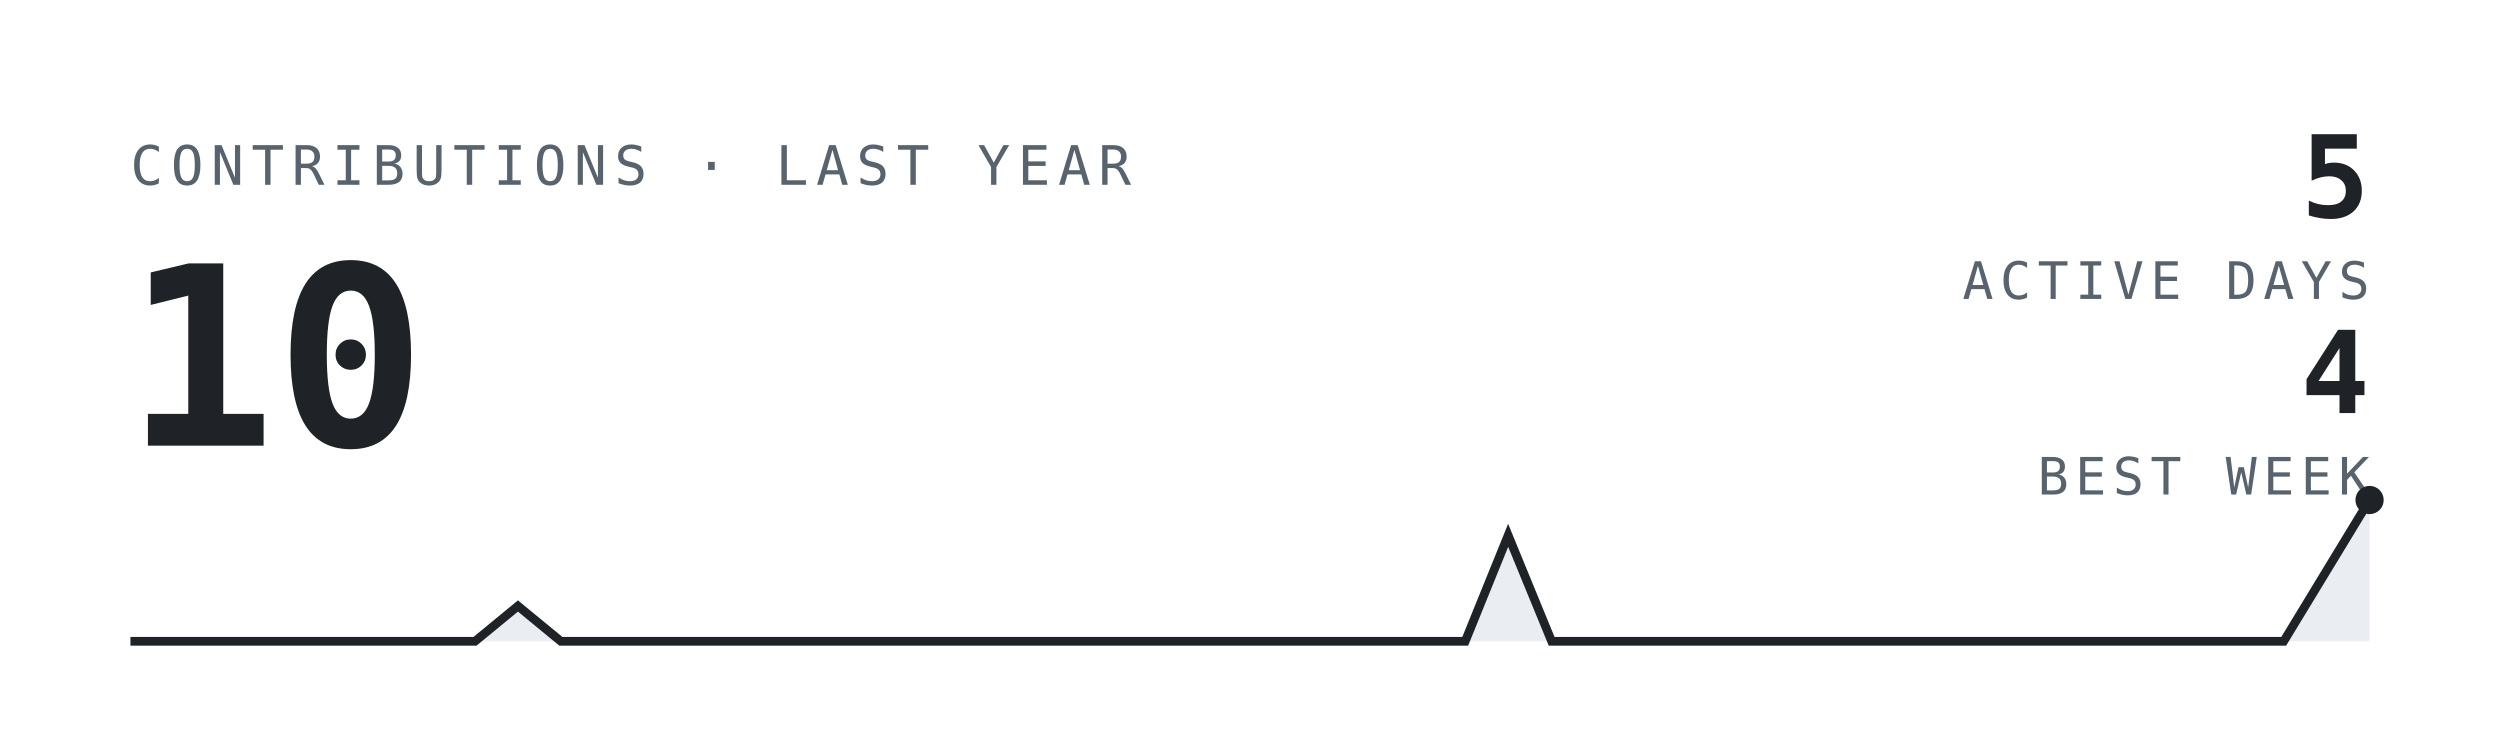
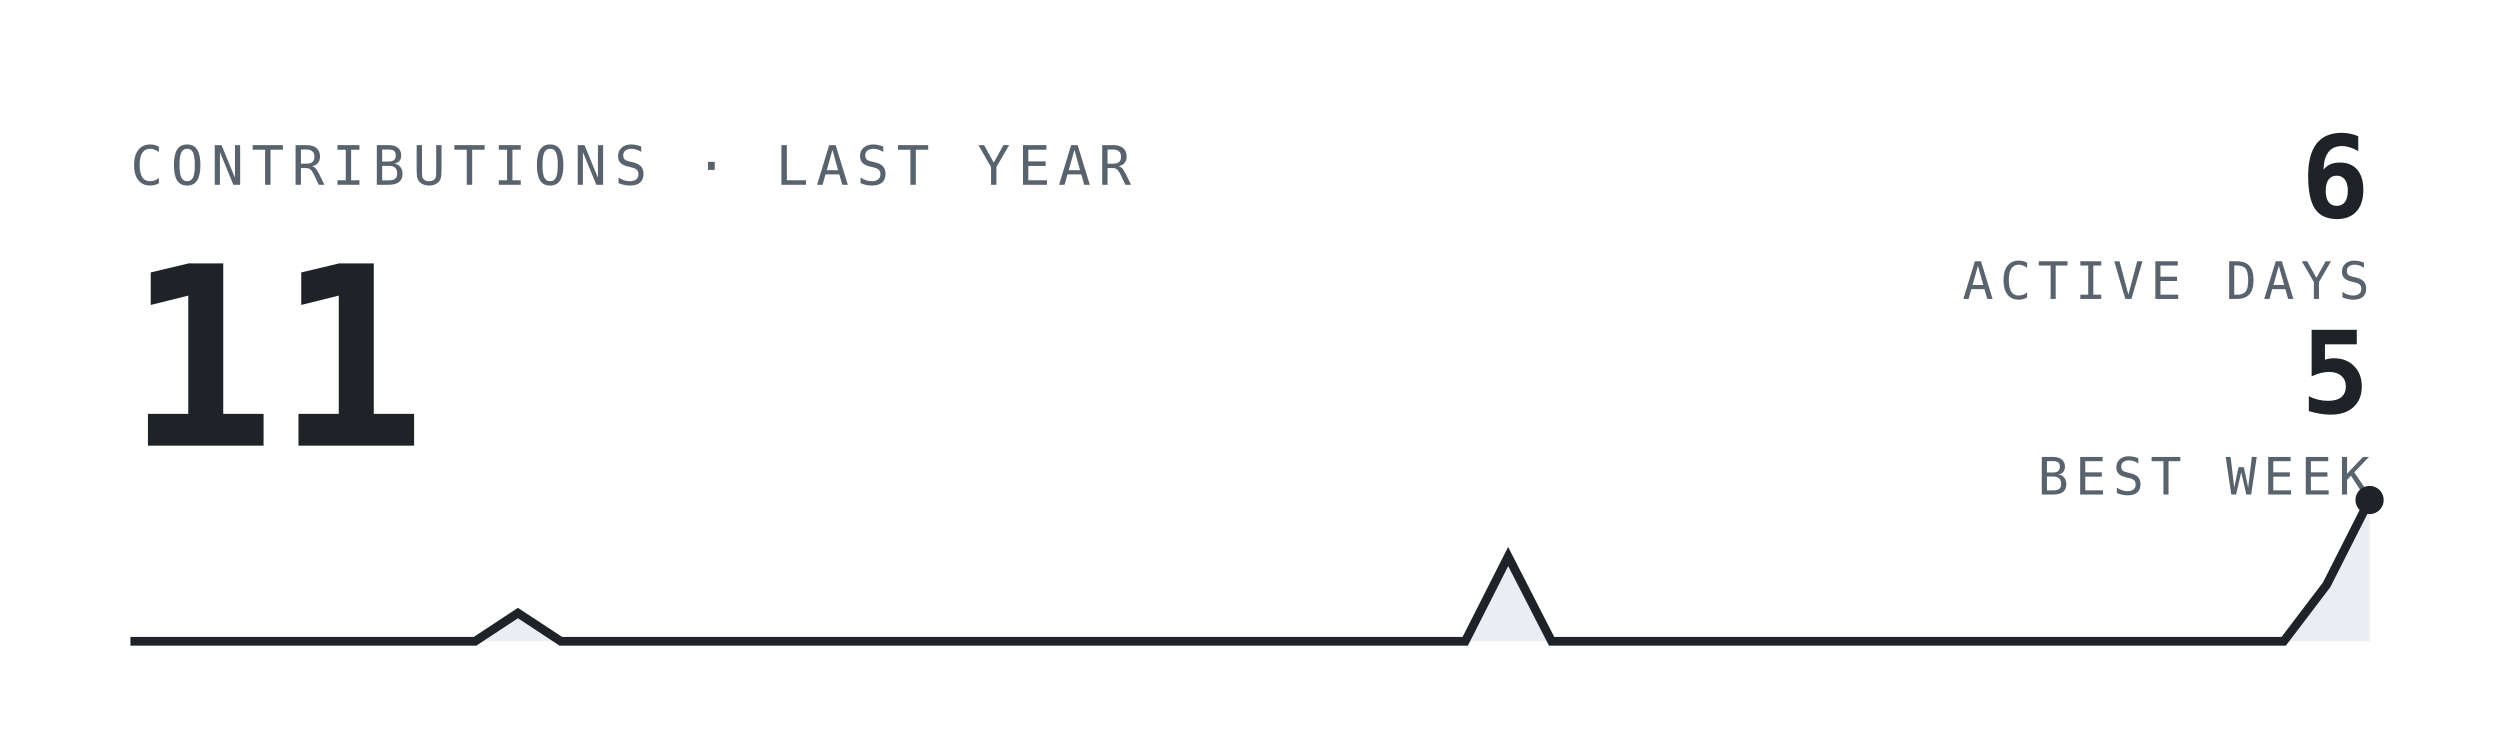
<svg xmlns="http://www.w3.org/2000/svg" viewBox="0 0 460 138" width="460" font-family="'JetBrains Mono', ui-monospace, SFMono-Regular, monospace">
  <style>
  .s{fill:#1f2328}  .m{fill:#59636e}  .t{fill:#d0d7de}
  .stk{stroke:#1f2328}  .trk{fill:#eaeef2}
  @media(prefers-color-scheme:dark){
    .s{fill:#e6edf3} .m{fill:#7d8590} .t{fill:#30363d}
    .stk{stroke:#e6edf3} .trk{fill:#21262d}
  }
</style>
  <rect fill="none" width="460" height="138" />
  <text class="m" x="24" y="34" font-size="10" letter-spacing="1.4">CONTRIBUTIONS · LAST YEAR</text>
-   <text class="s" x="23" y="82" font-size="46" font-weight="700">10</text>
-   <text class="s" x="436" y="40" font-size="21" font-weight="700" text-anchor="end">5</text>
+   <text class="s" x="23" y="82" font-size="46" font-weight="700">11</text>
+   <text class="s" x="436" y="40" font-size="21" font-weight="700" text-anchor="end">6</text>
  <text class="m" x="436" y="55" font-size="9.5" letter-spacing="1.2" text-anchor="end">ACTIVE DAYS</text>
-   <text class="s" x="436" y="76" font-size="21" font-weight="700" text-anchor="end">4</text>
+   <text class="s" x="436" y="76" font-size="21" font-weight="700" text-anchor="end">5</text>
  <text class="m" x="436" y="91" font-size="9.5" letter-spacing="1.2" text-anchor="end">BEST WEEK</text>
-   <path class="trk" d="M24.0,118 L24.0,118.0 L31.9,118.0 L39.8,118.0 L47.8,118.0 L55.7,118.0 L63.6,118.0 L71.5,118.0 L79.5,118.0 L87.4,118.0 L95.3,111.5 L103.2,118.0 L111.2,118.0 L119.1,118.0 L127.0,118.0 L134.9,118.0 L142.8,118.0 L150.8,118.0 L158.7,118.0 L166.6,118.0 L174.5,118.0 L182.5,118.0 L190.4,118.0 L198.3,118.0 L206.2,118.0 L214.2,118.0 L222.1,118.0 L230.0,118.0 L237.9,118.0 L245.8,118.0 L253.8,118.0 L261.7,118.0 L269.6,118.0 L277.5,98.5 L285.5,118.0 L293.4,118.0 L301.3,118.0 L309.2,118.0 L317.2,118.0 L325.1,118.0 L333.0,118.0 L340.9,118.0 L348.8,118.0 L356.8,118.0 L364.7,118.0 L372.6,118.0 L380.5,118.0 L388.5,118.0 L396.4,118.0 L404.3,118.0 L412.2,118.0 L420.2,118.0 L428.1,105.0 L436.0,92.0 L436.0,118 Z" />
-   <polyline class="stk" fill="none" stroke-width="1.6" points="24.0,118.0 31.9,118.0 39.8,118.0 47.8,118.0 55.7,118.0 63.6,118.0 71.5,118.0 79.5,118.0 87.4,118.0 95.3,111.5 103.2,118.0 111.2,118.0 119.1,118.0 127.0,118.0 134.9,118.0 142.8,118.0 150.8,118.0 158.7,118.0 166.6,118.0 174.5,118.0 182.5,118.0 190.4,118.0 198.3,118.0 206.2,118.0 214.2,118.0 222.1,118.0 230.0,118.0 237.9,118.0 245.8,118.0 253.8,118.0 261.7,118.0 269.6,118.0 277.5,98.5 285.5,118.0 293.4,118.0 301.3,118.0 309.2,118.0 317.2,118.0 325.1,118.0 333.0,118.0 340.9,118.0 348.8,118.0 356.8,118.0 364.7,118.0 372.6,118.0 380.5,118.0 388.5,118.0 396.4,118.0 404.3,118.0 412.2,118.0 420.2,118.0 428.1,105.0 436.0,92.0" />
+   <path class="trk" d="M24.0,118 L24.0,118.0 L31.9,118.0 L39.8,118.0 L47.8,118.0 L55.7,118.0 L63.6,118.0 L71.5,118.0 L79.5,118.0 L87.4,118.0 L95.3,112.8 L103.2,118.0 L111.2,118.0 L119.1,118.0 L127.0,118.0 L134.9,118.0 L142.8,118.0 L150.8,118.0 L158.7,118.0 L166.6,118.0 L174.5,118.0 L182.5,118.0 L190.4,118.0 L198.3,118.0 L206.2,118.0 L214.2,118.0 L222.1,118.0 L230.0,118.0 L237.9,118.0 L245.8,118.0 L253.8,118.0 L261.7,118.0 L269.6,118.0 L277.5,102.4 L285.5,118.0 L293.4,118.0 L301.3,118.0 L309.2,118.0 L317.2,118.0 L325.1,118.0 L333.0,118.0 L340.9,118.0 L348.8,118.0 L356.8,118.0 L364.7,118.0 L372.6,118.0 L380.5,118.0 L388.5,118.0 L396.4,118.0 L404.3,118.0 L412.2,118.0 L420.2,118.0 L428.1,107.6 L436.0,92.0 L436.0,118 Z" />
+   <polyline class="stk" fill="none" stroke-width="1.6" points="24.0,118.0 31.9,118.0 39.8,118.0 47.8,118.0 55.7,118.0 63.6,118.0 71.5,118.0 79.5,118.0 87.4,118.0 95.3,112.8 103.2,118.0 111.2,118.0 119.1,118.0 127.0,118.0 134.9,118.0 142.8,118.0 150.8,118.0 158.7,118.0 166.6,118.0 174.5,118.0 182.5,118.0 190.4,118.0 198.3,118.0 206.2,118.0 214.2,118.0 222.1,118.0 230.0,118.0 237.9,118.0 245.8,118.0 253.8,118.0 261.7,118.0 269.6,118.0 277.5,102.4 285.5,118.0 293.4,118.0 301.3,118.0 309.2,118.0 317.2,118.0 325.1,118.0 333.0,118.0 340.9,118.0 348.8,118.0 356.8,118.0 364.7,118.0 372.6,118.0 380.5,118.0 388.5,118.0 396.4,118.0 404.3,118.0 412.2,118.0 420.2,118.0 428.1,107.6 436.0,92.0" />
  <circle class="s" cx="436.0" cy="92.0" r="2.6" />
</svg>
